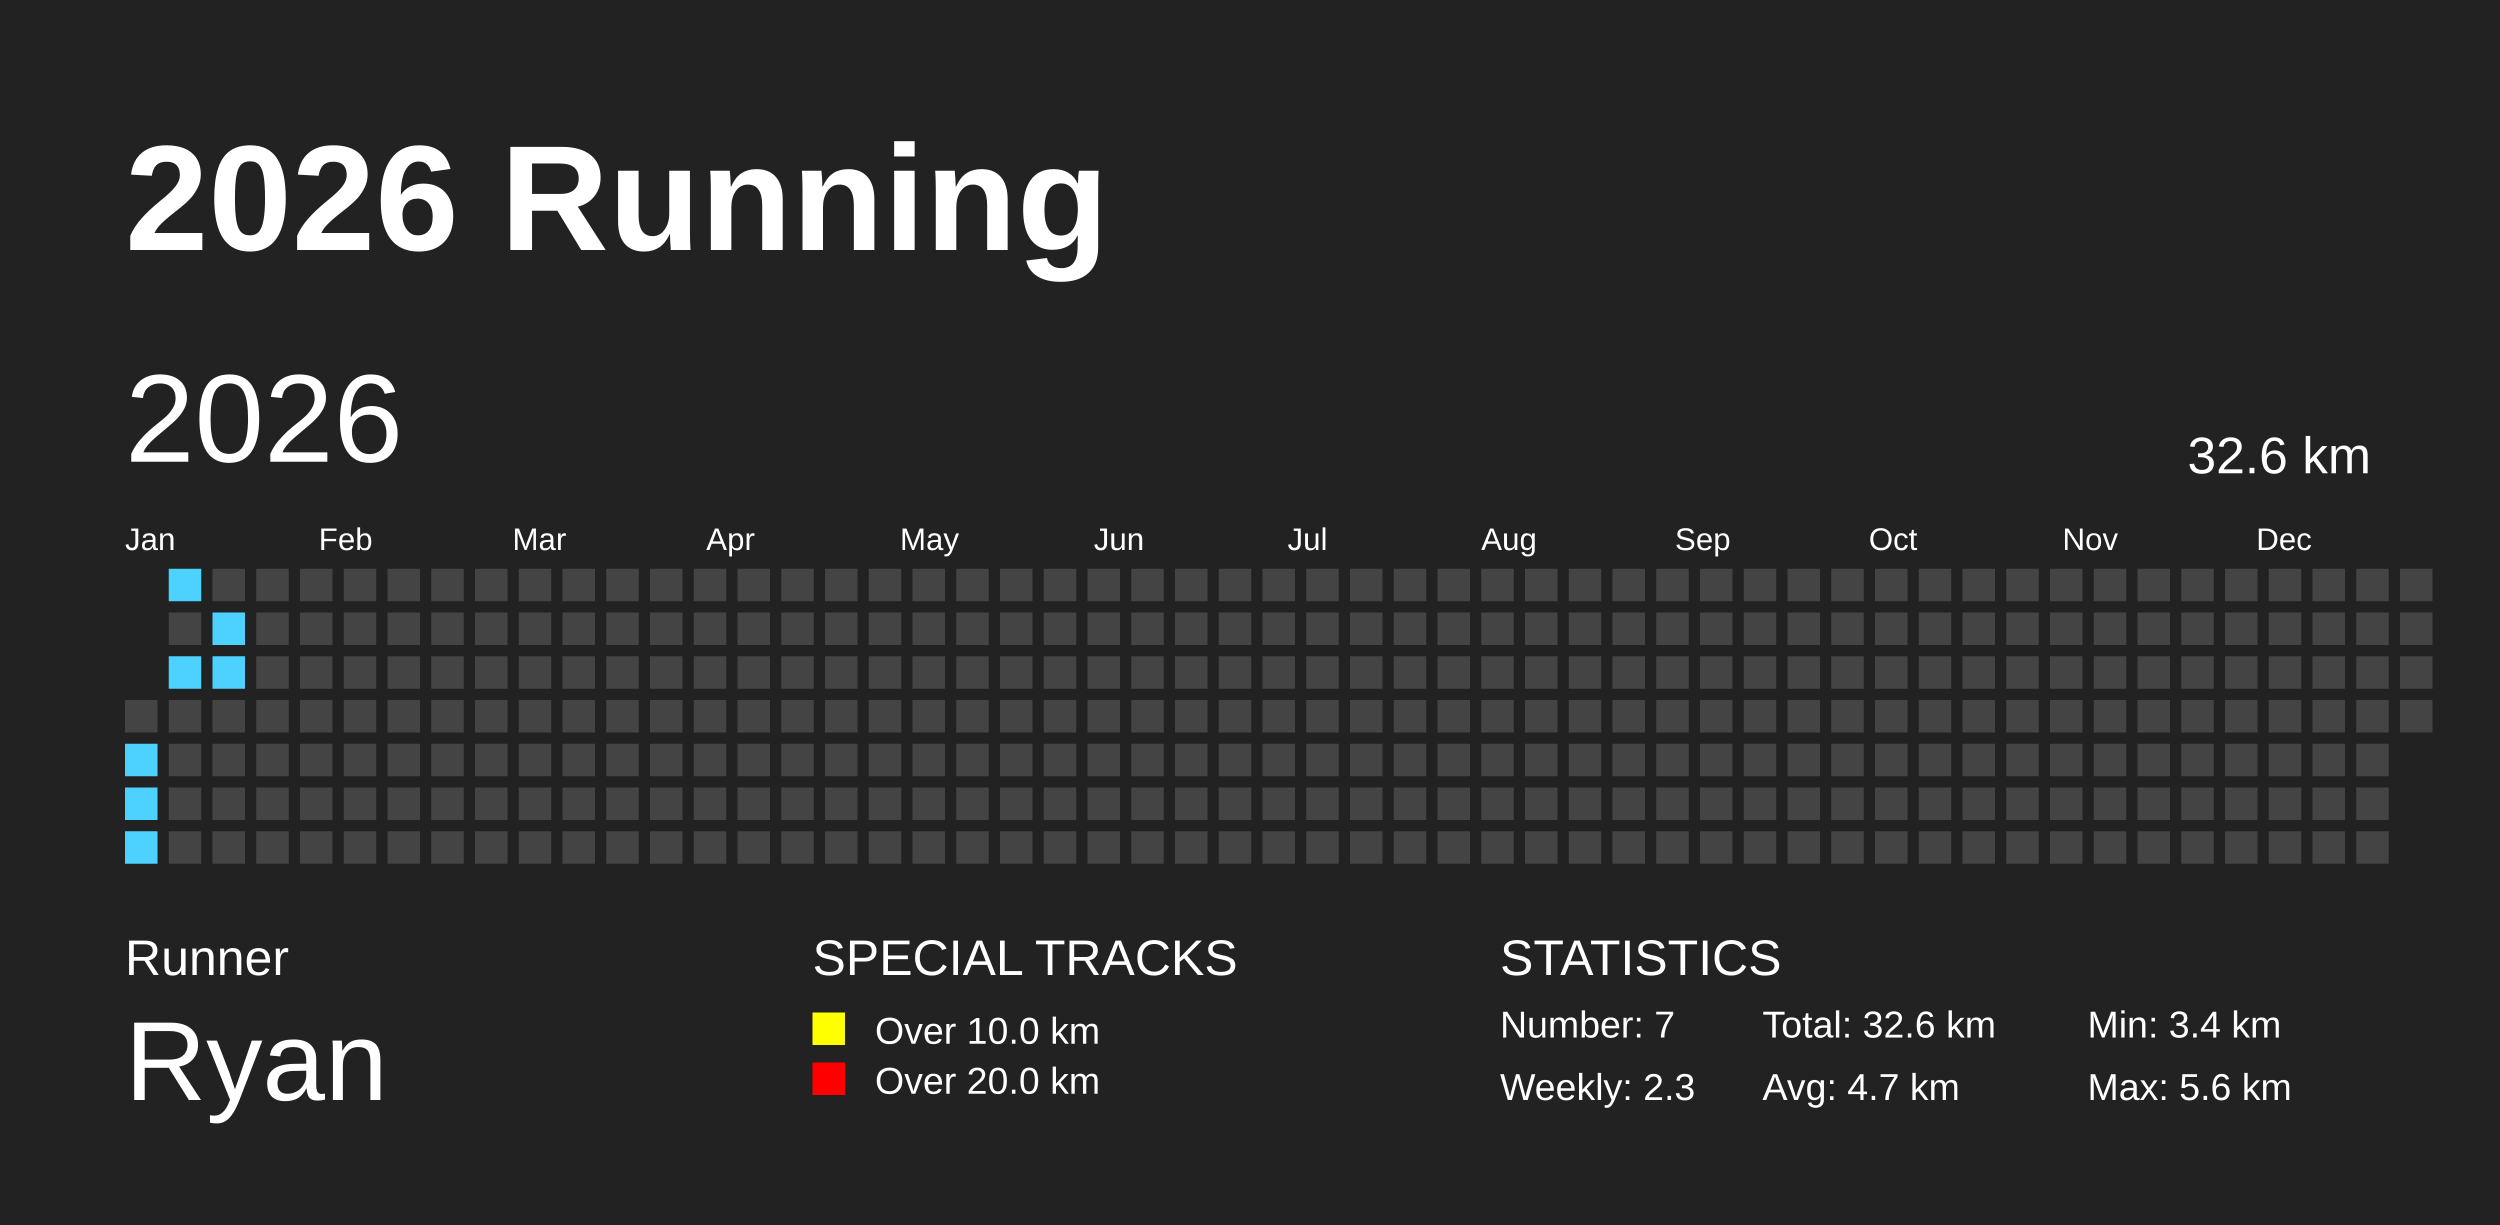
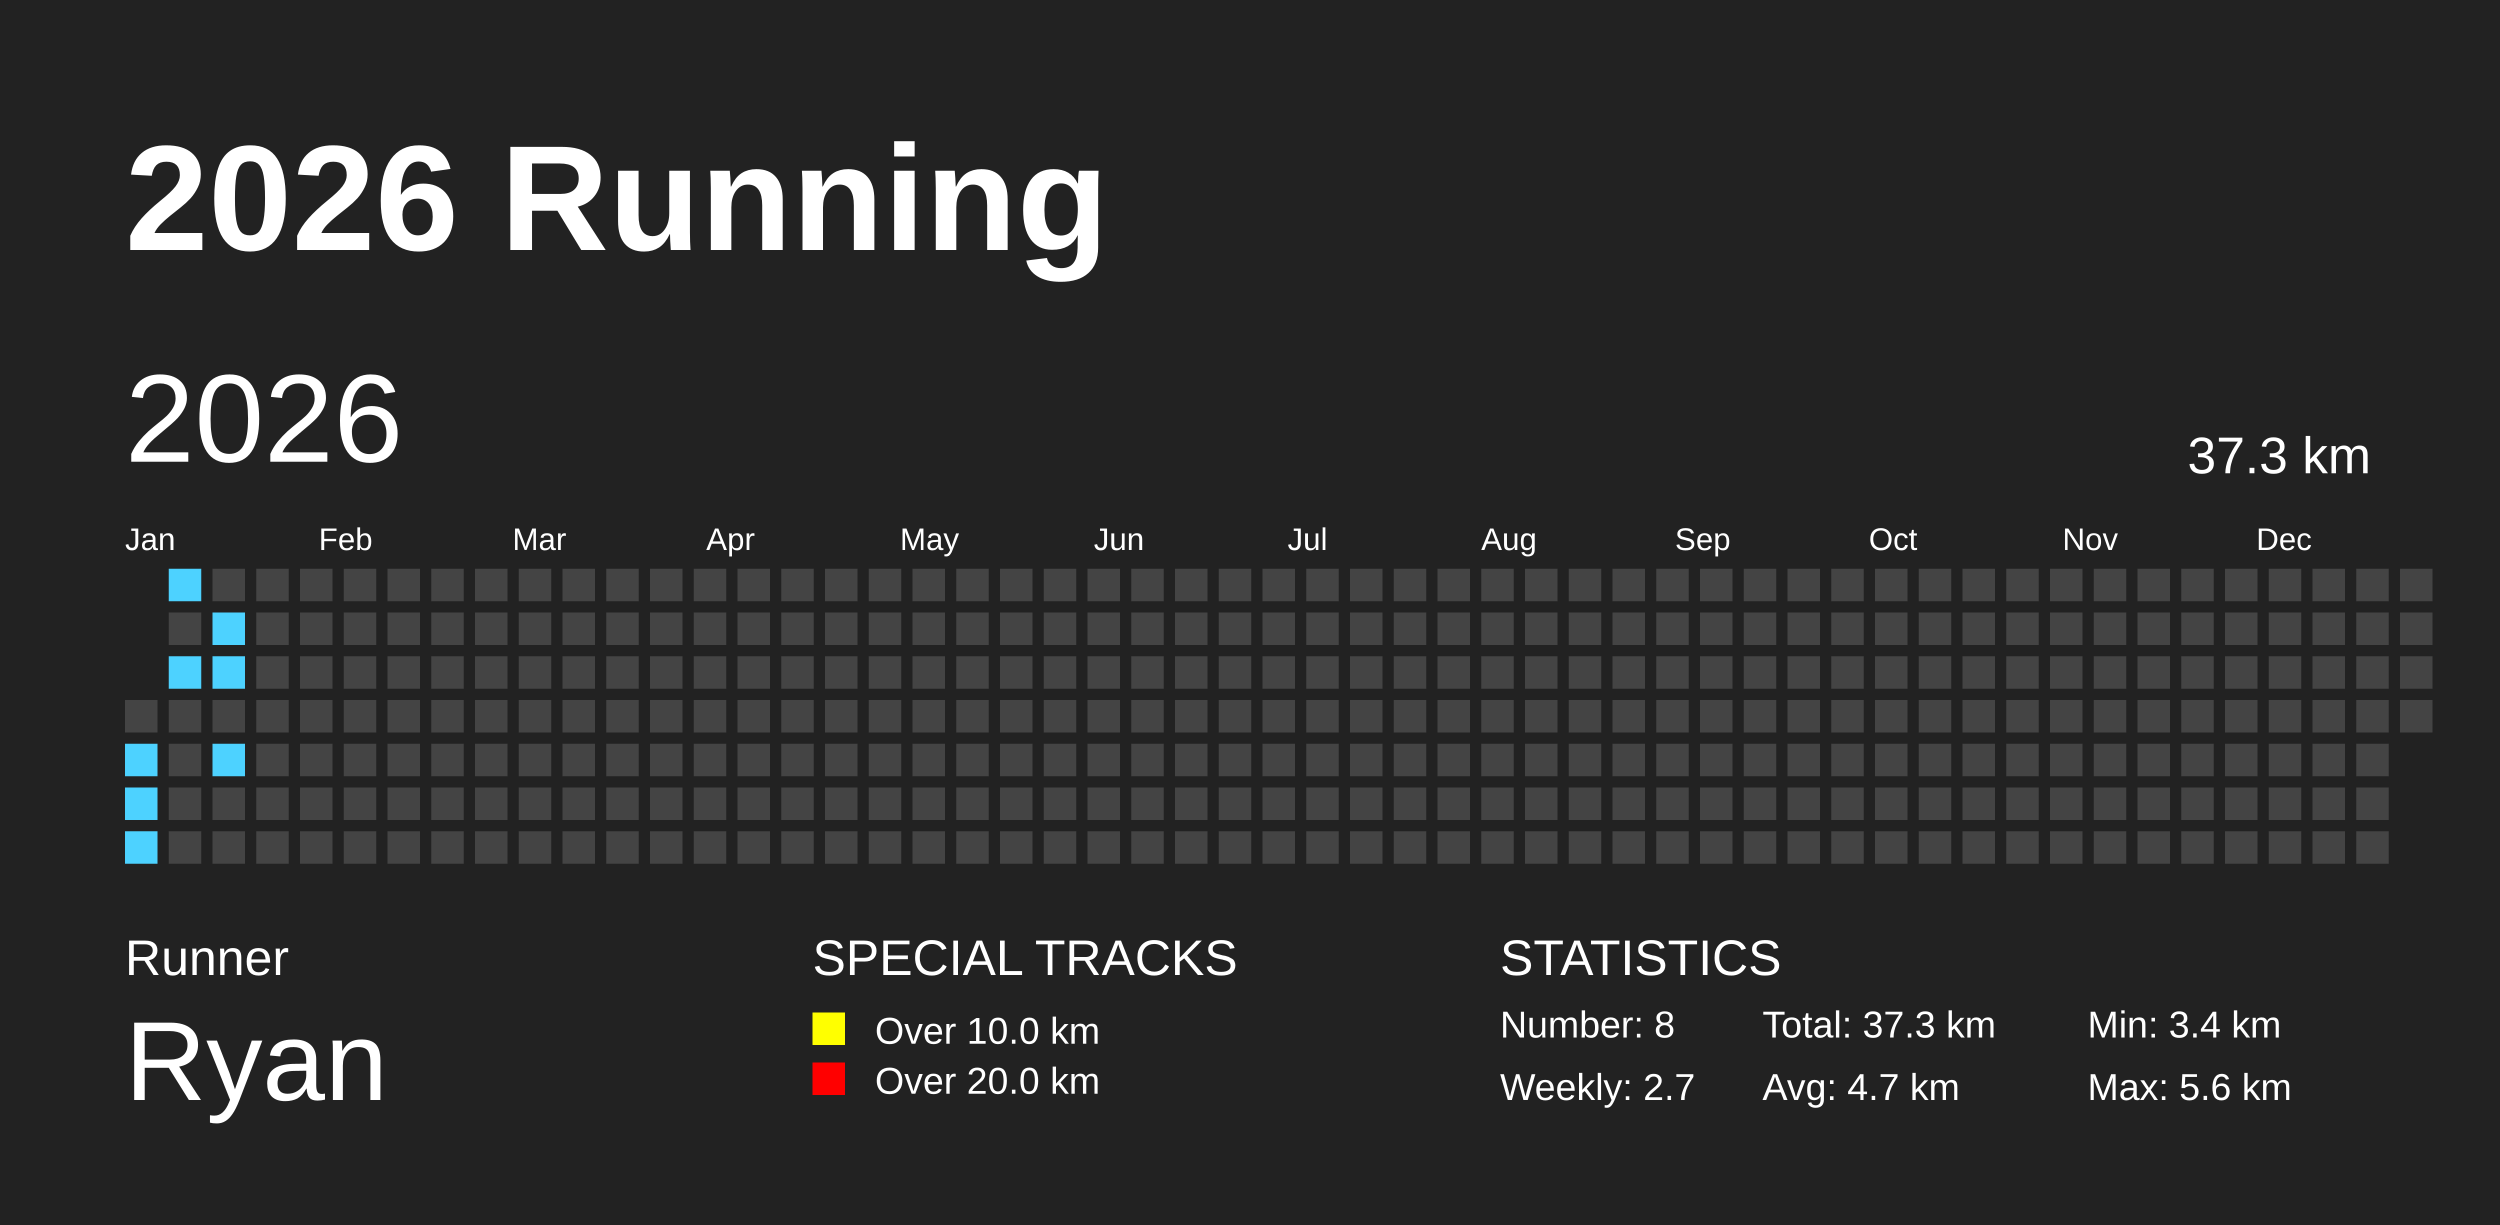
<svg xmlns="http://www.w3.org/2000/svg" baseProfile="full" height="98mm" version="1.1" viewBox="0,0,200,98" width="200mm">
  <defs />
  <rect fill="#222222" height="98" width="200" x="0" y="0" />
  <text fill="#FFFFFF" style="font-size:12px; font-family:Arial; font-weight:bold;" x="10" y="20">2026 Running</text>
  <text fill="#FFFFFF" style="font-size:4px; font-family:Arial" x="10" y="78">Runner</text>
  <text fill="#FFFFFF" style="font-size:9px; font-family:Arial" x="10" y="88">Ryan</text>
  <text fill="#FFFFFF" style="font-size:4px; font-family:Arial" x="65" y="78">SPECIAL TRACKS</text>
  <rect fill="yellow" height="2.6" width="2.6" x="65" y="81" />
  <text fill="#FFFFFF" style="font-size:3px; font-family:Arial" x="70" y="83.5">Over 10.0 km</text>
  <rect fill="red" height="2.6" width="2.6" x="65" y="85" />
  <text fill="#FFFFFF" style="font-size:3px; font-family:Arial" x="70" y="87.5">Over 20.0 km</text>
  <text fill="#FFFFFF" style="font-size:4px; font-family:Arial" x="120" y="78">STATISTICS</text>
-   <text fill="#FFFFFF" style="font-size:3px; font-family:Arial" x="120" y="83">Number: 7</text>
-   <text fill="#FFFFFF" style="font-size:3px; font-family:Arial" x="120" y="88">Weekly: 2.3</text>
-   <text fill="#FFFFFF" style="font-size:3px; font-family:Arial" x="141" y="83">Total: 32.6 km</text>
+   <text fill="#FFFFFF" style="font-size:3px; font-family:Arial" x="120" y="83">Number: 8</text>
+   <text fill="#FFFFFF" style="font-size:3px; font-family:Arial" x="120" y="88">Weekly: 2.7</text>
+   <text fill="#FFFFFF" style="font-size:3px; font-family:Arial" x="141" y="83">Total: 37.3 km</text>
  <text fill="#FFFFFF" style="font-size:3px; font-family:Arial" x="141" y="88">Avg: 4.7 km</text>
  <text fill="#FFFFFF" style="font-size:3px; font-family:Arial" x="167" y="83">Min: 3.4 km</text>
  <text fill="#FFFFFF" style="font-size:3px; font-family:Arial" x="167" y="88">Max: 5.6 km</text>
  <text dominant-baseline="hanging" fill="#FFFFFF" style="font-size:10.0px; font-family:Arial;" x="10" y="30">2026</text>
-   <text dominant-baseline="hanging" fill="#FFFFFF" style="font-size:4.125px; font-family:Arial;" x="175" y="35">32.6 km</text>
+   <text dominant-baseline="hanging" fill="#FFFFFF" style="font-size:4.125px; font-family:Arial;" x="175" y="35">37.3 km</text>
  <text fill="#FFFFFF" style="font-size:2.5px; font-family:Arial" x="10.0" y="44">Jan</text>
  <text fill="#FFFFFF" style="font-size:2.5px; font-family:Arial" x="25.5" y="44">Feb</text>
  <text fill="#FFFFFF" style="font-size:2.5px; font-family:Arial" x="41.0" y="44">Mar</text>
  <text fill="#FFFFFF" style="font-size:2.5px; font-family:Arial" x="56.5" y="44">Apr</text>
  <text fill="#FFFFFF" style="font-size:2.5px; font-family:Arial" x="72.0" y="44">May</text>
  <text fill="#FFFFFF" style="font-size:2.5px; font-family:Arial" x="87.5" y="44">Jun</text>
  <text fill="#FFFFFF" style="font-size:2.5px; font-family:Arial" x="103.0" y="44">Jul</text>
  <text fill="#FFFFFF" style="font-size:2.5px; font-family:Arial" x="118.5" y="44">Aug</text>
  <text fill="#FFFFFF" style="font-size:2.5px; font-family:Arial" x="134.0" y="44">Sep</text>
  <text fill="#FFFFFF" style="font-size:2.5px; font-family:Arial" x="149.5" y="44">Oct</text>
  <text fill="#FFFFFF" style="font-size:2.5px; font-family:Arial" x="165.0" y="44">Nov</text>
  <text fill="#FFFFFF" style="font-size:2.5px; font-family:Arial" x="180.5" y="44">Dec</text>
  <rect fill="#444444" height="2.6" width="2.6" x="10.0" y="56.0" />
  <rect fill="#4DD2FF" height="2.6" width="2.6" x="10.0" y="59.5" />
  <rect fill="#4DD2FF" height="2.6" width="2.6" x="10.0" y="63.0" />
  <rect fill="#4DD2FF" height="2.6" width="2.6" x="10.0" y="66.5" />
  <rect fill="#4DD2FF" height="2.6" width="2.6" x="13.5" y="45.5" />
  <rect fill="#444444" height="2.6" width="2.6" x="13.5" y="49.0" />
  <rect fill="#4DD2FF" height="2.6" width="2.6" x="13.5" y="52.5" />
  <rect fill="#444444" height="2.6" width="2.6" x="13.5" y="56.0" />
  <rect fill="#444444" height="2.6" width="2.6" x="13.5" y="59.5" />
  <rect fill="#444444" height="2.6" width="2.6" x="13.5" y="63.0" />
  <rect fill="#444444" height="2.6" width="2.6" x="13.5" y="66.5" />
  <rect fill="#444444" height="2.6" width="2.6" x="17.0" y="45.5" />
  <rect fill="#4DD2FF" height="2.6" width="2.6" x="17.0" y="49.0" />
  <rect fill="#4DD2FF" height="2.6" width="2.6" x="17.0" y="52.5" />
  <rect fill="#444444" height="2.6" width="2.6" x="17.0" y="56.0" />
-   <rect fill="#444444" height="2.6" width="2.6" x="17.0" y="59.5" />
+   <rect fill="#4DD2FF" height="2.6" width="2.6" x="17.0" y="59.5" />
  <rect fill="#444444" height="2.6" width="2.6" x="17.0" y="63.0" />
  <rect fill="#444444" height="2.6" width="2.6" x="17.0" y="66.5" />
  <rect fill="#444444" height="2.6" width="2.6" x="20.5" y="45.5" />
  <rect fill="#444444" height="2.6" width="2.6" x="20.5" y="49.0" />
  <rect fill="#444444" height="2.6" width="2.6" x="20.5" y="52.5" />
  <rect fill="#444444" height="2.6" width="2.6" x="20.5" y="56.0" />
  <rect fill="#444444" height="2.6" width="2.6" x="20.5" y="59.5" />
  <rect fill="#444444" height="2.6" width="2.6" x="20.5" y="63.0" />
  <rect fill="#444444" height="2.6" width="2.6" x="20.5" y="66.5" />
  <rect fill="#444444" height="2.6" width="2.6" x="24.0" y="45.5" />
  <rect fill="#444444" height="2.6" width="2.6" x="24.0" y="49.0" />
  <rect fill="#444444" height="2.6" width="2.6" x="24.0" y="52.5" />
  <rect fill="#444444" height="2.6" width="2.6" x="24.0" y="56.0" />
  <rect fill="#444444" height="2.6" width="2.6" x="24.0" y="59.5" />
  <rect fill="#444444" height="2.6" width="2.6" x="24.0" y="63.0" />
  <rect fill="#444444" height="2.6" width="2.6" x="24.0" y="66.5" />
  <rect fill="#444444" height="2.6" width="2.6" x="27.5" y="45.5" />
  <rect fill="#444444" height="2.6" width="2.6" x="27.5" y="49.0" />
  <rect fill="#444444" height="2.6" width="2.6" x="27.5" y="52.5" />
  <rect fill="#444444" height="2.6" width="2.6" x="27.5" y="56.0" />
  <rect fill="#444444" height="2.6" width="2.6" x="27.5" y="59.5" />
  <rect fill="#444444" height="2.6" width="2.6" x="27.5" y="63.0" />
  <rect fill="#444444" height="2.6" width="2.6" x="27.5" y="66.5" />
  <rect fill="#444444" height="2.6" width="2.6" x="31.0" y="45.5" />
  <rect fill="#444444" height="2.6" width="2.6" x="31.0" y="49.0" />
  <rect fill="#444444" height="2.6" width="2.6" x="31.0" y="52.5" />
  <rect fill="#444444" height="2.6" width="2.6" x="31.0" y="56.0" />
  <rect fill="#444444" height="2.6" width="2.6" x="31.0" y="59.5" />
  <rect fill="#444444" height="2.6" width="2.6" x="31.0" y="63.0" />
  <rect fill="#444444" height="2.6" width="2.6" x="31.0" y="66.5" />
  <rect fill="#444444" height="2.6" width="2.6" x="34.5" y="45.5" />
  <rect fill="#444444" height="2.6" width="2.6" x="34.5" y="49.0" />
  <rect fill="#444444" height="2.6" width="2.6" x="34.5" y="52.5" />
  <rect fill="#444444" height="2.6" width="2.6" x="34.5" y="56.0" />
  <rect fill="#444444" height="2.6" width="2.6" x="34.5" y="59.5" />
  <rect fill="#444444" height="2.6" width="2.6" x="34.5" y="63.0" />
  <rect fill="#444444" height="2.6" width="2.6" x="34.5" y="66.5" />
  <rect fill="#444444" height="2.6" width="2.6" x="38.0" y="45.5" />
  <rect fill="#444444" height="2.6" width="2.6" x="38.0" y="49.0" />
  <rect fill="#444444" height="2.6" width="2.6" x="38.0" y="52.5" />
  <rect fill="#444444" height="2.6" width="2.6" x="38.0" y="56.0" />
  <rect fill="#444444" height="2.6" width="2.6" x="38.0" y="59.5" />
  <rect fill="#444444" height="2.6" width="2.6" x="38.0" y="63.0" />
  <rect fill="#444444" height="2.6" width="2.6" x="38.0" y="66.5" />
  <rect fill="#444444" height="2.6" width="2.6" x="41.5" y="45.5" />
  <rect fill="#444444" height="2.6" width="2.6" x="41.5" y="49.0" />
  <rect fill="#444444" height="2.6" width="2.6" x="41.5" y="52.5" />
  <rect fill="#444444" height="2.6" width="2.6" x="41.5" y="56.0" />
  <rect fill="#444444" height="2.6" width="2.6" x="41.5" y="59.5" />
  <rect fill="#444444" height="2.6" width="2.6" x="41.5" y="63.0" />
  <rect fill="#444444" height="2.6" width="2.6" x="41.5" y="66.5" />
  <rect fill="#444444" height="2.6" width="2.6" x="45.0" y="45.5" />
  <rect fill="#444444" height="2.6" width="2.6" x="45.0" y="49.0" />
  <rect fill="#444444" height="2.6" width="2.6" x="45.0" y="52.5" />
  <rect fill="#444444" height="2.6" width="2.6" x="45.0" y="56.0" />
  <rect fill="#444444" height="2.6" width="2.6" x="45.0" y="59.5" />
  <rect fill="#444444" height="2.6" width="2.6" x="45.0" y="63.0" />
  <rect fill="#444444" height="2.6" width="2.6" x="45.0" y="66.5" />
  <rect fill="#444444" height="2.6" width="2.6" x="48.5" y="45.5" />
  <rect fill="#444444" height="2.6" width="2.6" x="48.5" y="49.0" />
  <rect fill="#444444" height="2.6" width="2.6" x="48.5" y="52.5" />
  <rect fill="#444444" height="2.6" width="2.6" x="48.5" y="56.0" />
  <rect fill="#444444" height="2.6" width="2.6" x="48.5" y="59.5" />
  <rect fill="#444444" height="2.6" width="2.6" x="48.5" y="63.0" />
  <rect fill="#444444" height="2.6" width="2.6" x="48.5" y="66.5" />
  <rect fill="#444444" height="2.6" width="2.6" x="52.0" y="45.5" />
  <rect fill="#444444" height="2.6" width="2.6" x="52.0" y="49.0" />
  <rect fill="#444444" height="2.6" width="2.6" x="52.0" y="52.5" />
  <rect fill="#444444" height="2.6" width="2.6" x="52.0" y="56.0" />
  <rect fill="#444444" height="2.6" width="2.6" x="52.0" y="59.5" />
  <rect fill="#444444" height="2.6" width="2.6" x="52.0" y="63.0" />
  <rect fill="#444444" height="2.6" width="2.6" x="52.0" y="66.5" />
  <rect fill="#444444" height="2.6" width="2.6" x="55.5" y="45.5" />
  <rect fill="#444444" height="2.6" width="2.6" x="55.5" y="49.0" />
  <rect fill="#444444" height="2.6" width="2.6" x="55.5" y="52.5" />
  <rect fill="#444444" height="2.6" width="2.6" x="55.5" y="56.0" />
  <rect fill="#444444" height="2.6" width="2.6" x="55.5" y="59.5" />
  <rect fill="#444444" height="2.6" width="2.6" x="55.5" y="63.0" />
  <rect fill="#444444" height="2.6" width="2.6" x="55.5" y="66.5" />
  <rect fill="#444444" height="2.6" width="2.6" x="59.0" y="45.5" />
  <rect fill="#444444" height="2.6" width="2.6" x="59.0" y="49.0" />
  <rect fill="#444444" height="2.6" width="2.6" x="59.0" y="52.5" />
  <rect fill="#444444" height="2.6" width="2.6" x="59.0" y="56.0" />
  <rect fill="#444444" height="2.6" width="2.6" x="59.0" y="59.5" />
  <rect fill="#444444" height="2.6" width="2.6" x="59.0" y="63.0" />
  <rect fill="#444444" height="2.6" width="2.6" x="59.0" y="66.5" />
  <rect fill="#444444" height="2.6" width="2.6" x="62.5" y="45.5" />
  <rect fill="#444444" height="2.6" width="2.6" x="62.5" y="49.0" />
  <rect fill="#444444" height="2.6" width="2.6" x="62.5" y="52.5" />
  <rect fill="#444444" height="2.6" width="2.6" x="62.5" y="56.0" />
  <rect fill="#444444" height="2.6" width="2.6" x="62.5" y="59.5" />
  <rect fill="#444444" height="2.6" width="2.6" x="62.5" y="63.0" />
  <rect fill="#444444" height="2.6" width="2.6" x="62.5" y="66.5" />
  <rect fill="#444444" height="2.6" width="2.6" x="66.0" y="45.5" />
  <rect fill="#444444" height="2.6" width="2.6" x="66.0" y="49.0" />
  <rect fill="#444444" height="2.6" width="2.6" x="66.0" y="52.5" />
  <rect fill="#444444" height="2.6" width="2.6" x="66.0" y="56.0" />
  <rect fill="#444444" height="2.6" width="2.6" x="66.0" y="59.5" />
  <rect fill="#444444" height="2.6" width="2.6" x="66.0" y="63.0" />
  <rect fill="#444444" height="2.6" width="2.6" x="66.0" y="66.5" />
  <rect fill="#444444" height="2.6" width="2.6" x="69.5" y="45.5" />
  <rect fill="#444444" height="2.6" width="2.6" x="69.5" y="49.0" />
  <rect fill="#444444" height="2.6" width="2.6" x="69.5" y="52.5" />
  <rect fill="#444444" height="2.6" width="2.6" x="69.5" y="56.0" />
  <rect fill="#444444" height="2.6" width="2.6" x="69.5" y="59.5" />
  <rect fill="#444444" height="2.6" width="2.6" x="69.5" y="63.0" />
  <rect fill="#444444" height="2.6" width="2.6" x="69.5" y="66.5" />
  <rect fill="#444444" height="2.6" width="2.6" x="73.0" y="45.5" />
  <rect fill="#444444" height="2.6" width="2.6" x="73.0" y="49.0" />
  <rect fill="#444444" height="2.6" width="2.6" x="73.0" y="52.5" />
  <rect fill="#444444" height="2.6" width="2.6" x="73.0" y="56.0" />
  <rect fill="#444444" height="2.6" width="2.6" x="73.0" y="59.5" />
  <rect fill="#444444" height="2.6" width="2.6" x="73.0" y="63.0" />
  <rect fill="#444444" height="2.6" width="2.6" x="73.0" y="66.5" />
  <rect fill="#444444" height="2.6" width="2.6" x="76.5" y="45.5" />
  <rect fill="#444444" height="2.6" width="2.6" x="76.5" y="49.0" />
  <rect fill="#444444" height="2.6" width="2.6" x="76.5" y="52.5" />
  <rect fill="#444444" height="2.6" width="2.6" x="76.5" y="56.0" />
  <rect fill="#444444" height="2.6" width="2.6" x="76.5" y="59.5" />
  <rect fill="#444444" height="2.6" width="2.6" x="76.5" y="63.0" />
  <rect fill="#444444" height="2.6" width="2.6" x="76.5" y="66.5" />
  <rect fill="#444444" height="2.6" width="2.6" x="80.0" y="45.5" />
  <rect fill="#444444" height="2.6" width="2.6" x="80.0" y="49.0" />
  <rect fill="#444444" height="2.6" width="2.6" x="80.0" y="52.5" />
  <rect fill="#444444" height="2.6" width="2.6" x="80.0" y="56.0" />
  <rect fill="#444444" height="2.6" width="2.6" x="80.0" y="59.5" />
  <rect fill="#444444" height="2.6" width="2.6" x="80.0" y="63.0" />
  <rect fill="#444444" height="2.6" width="2.6" x="80.0" y="66.5" />
  <rect fill="#444444" height="2.6" width="2.6" x="83.5" y="45.5" />
  <rect fill="#444444" height="2.6" width="2.6" x="83.5" y="49.0" />
  <rect fill="#444444" height="2.6" width="2.6" x="83.5" y="52.5" />
  <rect fill="#444444" height="2.6" width="2.6" x="83.5" y="56.0" />
  <rect fill="#444444" height="2.6" width="2.6" x="83.5" y="59.5" />
  <rect fill="#444444" height="2.6" width="2.6" x="83.5" y="63.0" />
  <rect fill="#444444" height="2.6" width="2.6" x="83.5" y="66.5" />
  <rect fill="#444444" height="2.6" width="2.6" x="87.0" y="45.5" />
  <rect fill="#444444" height="2.6" width="2.6" x="87.0" y="49.0" />
  <rect fill="#444444" height="2.6" width="2.6" x="87.0" y="52.5" />
  <rect fill="#444444" height="2.6" width="2.6" x="87.0" y="56.0" />
  <rect fill="#444444" height="2.6" width="2.6" x="87.0" y="59.5" />
  <rect fill="#444444" height="2.6" width="2.6" x="87.0" y="63.0" />
  <rect fill="#444444" height="2.6" width="2.6" x="87.0" y="66.5" />
  <rect fill="#444444" height="2.6" width="2.6" x="90.5" y="45.5" />
  <rect fill="#444444" height="2.6" width="2.6" x="90.5" y="49.0" />
  <rect fill="#444444" height="2.6" width="2.6" x="90.5" y="52.5" />
  <rect fill="#444444" height="2.6" width="2.6" x="90.5" y="56.0" />
  <rect fill="#444444" height="2.6" width="2.6" x="90.5" y="59.5" />
  <rect fill="#444444" height="2.6" width="2.6" x="90.5" y="63.0" />
  <rect fill="#444444" height="2.6" width="2.6" x="90.5" y="66.5" />
  <rect fill="#444444" height="2.6" width="2.6" x="94.0" y="45.5" />
  <rect fill="#444444" height="2.6" width="2.6" x="94.0" y="49.0" />
  <rect fill="#444444" height="2.6" width="2.6" x="94.0" y="52.5" />
  <rect fill="#444444" height="2.6" width="2.6" x="94.0" y="56.0" />
  <rect fill="#444444" height="2.6" width="2.6" x="94.0" y="59.5" />
  <rect fill="#444444" height="2.6" width="2.6" x="94.0" y="63.0" />
  <rect fill="#444444" height="2.6" width="2.6" x="94.0" y="66.5" />
  <rect fill="#444444" height="2.6" width="2.6" x="97.5" y="45.5" />
  <rect fill="#444444" height="2.6" width="2.6" x="97.5" y="49.0" />
  <rect fill="#444444" height="2.6" width="2.6" x="97.5" y="52.5" />
  <rect fill="#444444" height="2.6" width="2.6" x="97.5" y="56.0" />
  <rect fill="#444444" height="2.6" width="2.6" x="97.5" y="59.5" />
  <rect fill="#444444" height="2.6" width="2.6" x="97.5" y="63.0" />
  <rect fill="#444444" height="2.6" width="2.6" x="97.5" y="66.5" />
  <rect fill="#444444" height="2.6" width="2.6" x="101.0" y="45.5" />
  <rect fill="#444444" height="2.6" width="2.6" x="101.0" y="49.0" />
  <rect fill="#444444" height="2.6" width="2.6" x="101.0" y="52.5" />
  <rect fill="#444444" height="2.6" width="2.6" x="101.0" y="56.0" />
  <rect fill="#444444" height="2.6" width="2.6" x="101.0" y="59.5" />
  <rect fill="#444444" height="2.6" width="2.6" x="101.0" y="63.0" />
  <rect fill="#444444" height="2.6" width="2.6" x="101.0" y="66.5" />
  <rect fill="#444444" height="2.6" width="2.6" x="104.5" y="45.5" />
  <rect fill="#444444" height="2.6" width="2.6" x="104.5" y="49.0" />
  <rect fill="#444444" height="2.6" width="2.6" x="104.5" y="52.5" />
  <rect fill="#444444" height="2.6" width="2.6" x="104.5" y="56.0" />
  <rect fill="#444444" height="2.6" width="2.6" x="104.5" y="59.5" />
  <rect fill="#444444" height="2.6" width="2.6" x="104.5" y="63.0" />
  <rect fill="#444444" height="2.6" width="2.6" x="104.5" y="66.5" />
  <rect fill="#444444" height="2.6" width="2.6" x="108.0" y="45.5" />
  <rect fill="#444444" height="2.6" width="2.6" x="108.0" y="49.0" />
  <rect fill="#444444" height="2.6" width="2.6" x="108.0" y="52.5" />
  <rect fill="#444444" height="2.6" width="2.6" x="108.0" y="56.0" />
  <rect fill="#444444" height="2.6" width="2.6" x="108.0" y="59.5" />
  <rect fill="#444444" height="2.6" width="2.6" x="108.0" y="63.0" />
  <rect fill="#444444" height="2.6" width="2.6" x="108.0" y="66.5" />
  <rect fill="#444444" height="2.6" width="2.6" x="111.5" y="45.5" />
  <rect fill="#444444" height="2.6" width="2.6" x="111.5" y="49.0" />
  <rect fill="#444444" height="2.6" width="2.6" x="111.5" y="52.5" />
  <rect fill="#444444" height="2.6" width="2.6" x="111.5" y="56.0" />
  <rect fill="#444444" height="2.6" width="2.6" x="111.5" y="59.5" />
  <rect fill="#444444" height="2.6" width="2.6" x="111.5" y="63.0" />
  <rect fill="#444444" height="2.6" width="2.6" x="111.5" y="66.5" />
  <rect fill="#444444" height="2.6" width="2.6" x="115.0" y="45.5" />
  <rect fill="#444444" height="2.6" width="2.6" x="115.0" y="49.0" />
  <rect fill="#444444" height="2.6" width="2.6" x="115.0" y="52.5" />
  <rect fill="#444444" height="2.6" width="2.6" x="115.0" y="56.0" />
  <rect fill="#444444" height="2.6" width="2.6" x="115.0" y="59.5" />
  <rect fill="#444444" height="2.6" width="2.6" x="115.0" y="63.0" />
  <rect fill="#444444" height="2.6" width="2.6" x="115.0" y="66.5" />
  <rect fill="#444444" height="2.6" width="2.6" x="118.5" y="45.5" />
  <rect fill="#444444" height="2.6" width="2.6" x="118.5" y="49.0" />
  <rect fill="#444444" height="2.6" width="2.6" x="118.5" y="52.5" />
  <rect fill="#444444" height="2.6" width="2.6" x="118.5" y="56.0" />
  <rect fill="#444444" height="2.6" width="2.6" x="118.5" y="59.5" />
  <rect fill="#444444" height="2.6" width="2.6" x="118.5" y="63.0" />
  <rect fill="#444444" height="2.6" width="2.6" x="118.5" y="66.5" />
  <rect fill="#444444" height="2.6" width="2.6" x="122.0" y="45.5" />
  <rect fill="#444444" height="2.6" width="2.6" x="122.0" y="49.0" />
  <rect fill="#444444" height="2.6" width="2.6" x="122.0" y="52.5" />
  <rect fill="#444444" height="2.6" width="2.6" x="122.0" y="56.0" />
  <rect fill="#444444" height="2.6" width="2.6" x="122.0" y="59.5" />
  <rect fill="#444444" height="2.6" width="2.6" x="122.0" y="63.0" />
  <rect fill="#444444" height="2.6" width="2.6" x="122.0" y="66.5" />
  <rect fill="#444444" height="2.6" width="2.6" x="125.5" y="45.5" />
  <rect fill="#444444" height="2.6" width="2.6" x="125.5" y="49.0" />
  <rect fill="#444444" height="2.6" width="2.6" x="125.5" y="52.5" />
  <rect fill="#444444" height="2.6" width="2.6" x="125.5" y="56.0" />
  <rect fill="#444444" height="2.6" width="2.6" x="125.5" y="59.5" />
  <rect fill="#444444" height="2.6" width="2.6" x="125.5" y="63.0" />
  <rect fill="#444444" height="2.6" width="2.6" x="125.5" y="66.5" />
  <rect fill="#444444" height="2.6" width="2.6" x="129.0" y="45.5" />
  <rect fill="#444444" height="2.6" width="2.6" x="129.0" y="49.0" />
  <rect fill="#444444" height="2.6" width="2.6" x="129.0" y="52.5" />
  <rect fill="#444444" height="2.6" width="2.6" x="129.0" y="56.0" />
  <rect fill="#444444" height="2.6" width="2.6" x="129.0" y="59.5" />
  <rect fill="#444444" height="2.6" width="2.6" x="129.0" y="63.0" />
  <rect fill="#444444" height="2.6" width="2.6" x="129.0" y="66.5" />
  <rect fill="#444444" height="2.6" width="2.6" x="132.5" y="45.5" />
  <rect fill="#444444" height="2.6" width="2.6" x="132.5" y="49.0" />
  <rect fill="#444444" height="2.6" width="2.6" x="132.5" y="52.5" />
  <rect fill="#444444" height="2.6" width="2.6" x="132.5" y="56.0" />
  <rect fill="#444444" height="2.6" width="2.6" x="132.5" y="59.5" />
  <rect fill="#444444" height="2.6" width="2.6" x="132.5" y="63.0" />
  <rect fill="#444444" height="2.6" width="2.6" x="132.5" y="66.5" />
  <rect fill="#444444" height="2.6" width="2.6" x="136.0" y="45.5" />
  <rect fill="#444444" height="2.6" width="2.6" x="136.0" y="49.0" />
  <rect fill="#444444" height="2.6" width="2.6" x="136.0" y="52.5" />
  <rect fill="#444444" height="2.6" width="2.6" x="136.0" y="56.0" />
  <rect fill="#444444" height="2.6" width="2.6" x="136.0" y="59.5" />
  <rect fill="#444444" height="2.6" width="2.6" x="136.0" y="63.0" />
  <rect fill="#444444" height="2.6" width="2.6" x="136.0" y="66.5" />
  <rect fill="#444444" height="2.6" width="2.6" x="139.5" y="45.5" />
  <rect fill="#444444" height="2.6" width="2.6" x="139.5" y="49.0" />
  <rect fill="#444444" height="2.6" width="2.6" x="139.5" y="52.5" />
  <rect fill="#444444" height="2.6" width="2.6" x="139.5" y="56.0" />
  <rect fill="#444444" height="2.6" width="2.6" x="139.5" y="59.5" />
  <rect fill="#444444" height="2.6" width="2.6" x="139.5" y="63.0" />
  <rect fill="#444444" height="2.6" width="2.6" x="139.5" y="66.5" />
  <rect fill="#444444" height="2.6" width="2.6" x="143.0" y="45.5" />
  <rect fill="#444444" height="2.6" width="2.6" x="143.0" y="49.0" />
  <rect fill="#444444" height="2.6" width="2.6" x="143.0" y="52.5" />
  <rect fill="#444444" height="2.6" width="2.6" x="143.0" y="56.0" />
  <rect fill="#444444" height="2.6" width="2.6" x="143.0" y="59.5" />
  <rect fill="#444444" height="2.6" width="2.6" x="143.0" y="63.0" />
  <rect fill="#444444" height="2.6" width="2.6" x="143.0" y="66.5" />
  <rect fill="#444444" height="2.6" width="2.6" x="146.5" y="45.5" />
  <rect fill="#444444" height="2.6" width="2.6" x="146.5" y="49.0" />
  <rect fill="#444444" height="2.6" width="2.6" x="146.5" y="52.5" />
  <rect fill="#444444" height="2.6" width="2.6" x="146.5" y="56.0" />
  <rect fill="#444444" height="2.6" width="2.6" x="146.5" y="59.5" />
  <rect fill="#444444" height="2.6" width="2.6" x="146.5" y="63.0" />
  <rect fill="#444444" height="2.6" width="2.6" x="146.5" y="66.5" />
  <rect fill="#444444" height="2.6" width="2.6" x="150.0" y="45.5" />
  <rect fill="#444444" height="2.6" width="2.6" x="150.0" y="49.0" />
  <rect fill="#444444" height="2.6" width="2.6" x="150.0" y="52.5" />
  <rect fill="#444444" height="2.6" width="2.6" x="150.0" y="56.0" />
  <rect fill="#444444" height="2.6" width="2.6" x="150.0" y="59.5" />
  <rect fill="#444444" height="2.6" width="2.6" x="150.0" y="63.0" />
  <rect fill="#444444" height="2.6" width="2.6" x="150.0" y="66.5" />
  <rect fill="#444444" height="2.6" width="2.6" x="153.5" y="45.5" />
  <rect fill="#444444" height="2.6" width="2.6" x="153.5" y="49.0" />
  <rect fill="#444444" height="2.6" width="2.6" x="153.5" y="52.5" />
  <rect fill="#444444" height="2.6" width="2.6" x="153.5" y="56.0" />
  <rect fill="#444444" height="2.6" width="2.6" x="153.5" y="59.5" />
  <rect fill="#444444" height="2.6" width="2.6" x="153.5" y="63.0" />
  <rect fill="#444444" height="2.6" width="2.6" x="153.5" y="66.5" />
  <rect fill="#444444" height="2.6" width="2.6" x="157.0" y="45.5" />
  <rect fill="#444444" height="2.6" width="2.6" x="157.0" y="49.0" />
  <rect fill="#444444" height="2.6" width="2.6" x="157.0" y="52.5" />
  <rect fill="#444444" height="2.6" width="2.6" x="157.0" y="56.0" />
  <rect fill="#444444" height="2.6" width="2.6" x="157.0" y="59.5" />
  <rect fill="#444444" height="2.6" width="2.6" x="157.0" y="63.0" />
  <rect fill="#444444" height="2.6" width="2.6" x="157.0" y="66.5" />
  <rect fill="#444444" height="2.6" width="2.6" x="160.5" y="45.5" />
  <rect fill="#444444" height="2.6" width="2.6" x="160.5" y="49.0" />
  <rect fill="#444444" height="2.6" width="2.6" x="160.5" y="52.5" />
  <rect fill="#444444" height="2.6" width="2.6" x="160.5" y="56.0" />
  <rect fill="#444444" height="2.6" width="2.6" x="160.5" y="59.5" />
  <rect fill="#444444" height="2.6" width="2.6" x="160.5" y="63.0" />
  <rect fill="#444444" height="2.6" width="2.6" x="160.5" y="66.5" />
  <rect fill="#444444" height="2.6" width="2.6" x="164.0" y="45.5" />
  <rect fill="#444444" height="2.6" width="2.6" x="164.0" y="49.0" />
  <rect fill="#444444" height="2.6" width="2.6" x="164.0" y="52.5" />
  <rect fill="#444444" height="2.6" width="2.6" x="164.0" y="56.0" />
  <rect fill="#444444" height="2.6" width="2.6" x="164.0" y="59.5" />
  <rect fill="#444444" height="2.6" width="2.6" x="164.0" y="63.0" />
  <rect fill="#444444" height="2.6" width="2.6" x="164.0" y="66.5" />
  <rect fill="#444444" height="2.6" width="2.6" x="167.5" y="45.5" />
  <rect fill="#444444" height="2.6" width="2.6" x="167.5" y="49.0" />
  <rect fill="#444444" height="2.6" width="2.6" x="167.5" y="52.5" />
  <rect fill="#444444" height="2.6" width="2.6" x="167.5" y="56.0" />
  <rect fill="#444444" height="2.6" width="2.6" x="167.5" y="59.5" />
  <rect fill="#444444" height="2.6" width="2.6" x="167.5" y="63.0" />
  <rect fill="#444444" height="2.6" width="2.6" x="167.5" y="66.5" />
  <rect fill="#444444" height="2.6" width="2.6" x="171.0" y="45.5" />
  <rect fill="#444444" height="2.6" width="2.6" x="171.0" y="49.0" />
  <rect fill="#444444" height="2.6" width="2.6" x="171.0" y="52.5" />
  <rect fill="#444444" height="2.6" width="2.6" x="171.0" y="56.0" />
  <rect fill="#444444" height="2.6" width="2.6" x="171.0" y="59.5" />
  <rect fill="#444444" height="2.6" width="2.6" x="171.0" y="63.0" />
  <rect fill="#444444" height="2.6" width="2.6" x="171.0" y="66.5" />
  <rect fill="#444444" height="2.6" width="2.6" x="174.5" y="45.5" />
  <rect fill="#444444" height="2.6" width="2.6" x="174.5" y="49.0" />
  <rect fill="#444444" height="2.6" width="2.6" x="174.5" y="52.5" />
  <rect fill="#444444" height="2.6" width="2.6" x="174.5" y="56.0" />
  <rect fill="#444444" height="2.6" width="2.6" x="174.5" y="59.5" />
  <rect fill="#444444" height="2.6" width="2.6" x="174.5" y="63.0" />
  <rect fill="#444444" height="2.6" width="2.6" x="174.5" y="66.5" />
  <rect fill="#444444" height="2.6" width="2.6" x="178.0" y="45.5" />
  <rect fill="#444444" height="2.6" width="2.6" x="178.0" y="49.0" />
  <rect fill="#444444" height="2.6" width="2.6" x="178.0" y="52.5" />
  <rect fill="#444444" height="2.6" width="2.6" x="178.0" y="56.0" />
  <rect fill="#444444" height="2.6" width="2.6" x="178.0" y="59.5" />
  <rect fill="#444444" height="2.6" width="2.6" x="178.0" y="63.0" />
  <rect fill="#444444" height="2.6" width="2.6" x="178.0" y="66.5" />
  <rect fill="#444444" height="2.6" width="2.6" x="181.5" y="45.5" />
  <rect fill="#444444" height="2.6" width="2.6" x="181.5" y="49.0" />
  <rect fill="#444444" height="2.6" width="2.6" x="181.5" y="52.5" />
  <rect fill="#444444" height="2.6" width="2.6" x="181.5" y="56.0" />
  <rect fill="#444444" height="2.6" width="2.6" x="181.5" y="59.5" />
  <rect fill="#444444" height="2.6" width="2.6" x="181.5" y="63.0" />
  <rect fill="#444444" height="2.6" width="2.6" x="181.5" y="66.5" />
  <rect fill="#444444" height="2.6" width="2.6" x="185.0" y="45.5" />
  <rect fill="#444444" height="2.6" width="2.6" x="185.0" y="49.0" />
  <rect fill="#444444" height="2.6" width="2.6" x="185.0" y="52.5" />
  <rect fill="#444444" height="2.6" width="2.6" x="185.0" y="56.0" />
  <rect fill="#444444" height="2.6" width="2.6" x="185.0" y="59.5" />
  <rect fill="#444444" height="2.6" width="2.6" x="185.0" y="63.0" />
  <rect fill="#444444" height="2.6" width="2.6" x="185.0" y="66.5" />
  <rect fill="#444444" height="2.6" width="2.6" x="188.5" y="45.5" />
  <rect fill="#444444" height="2.6" width="2.6" x="188.5" y="49.0" />
  <rect fill="#444444" height="2.6" width="2.6" x="188.5" y="52.5" />
  <rect fill="#444444" height="2.6" width="2.6" x="188.5" y="56.0" />
  <rect fill="#444444" height="2.6" width="2.6" x="188.5" y="59.5" />
  <rect fill="#444444" height="2.6" width="2.6" x="188.5" y="63.0" />
  <rect fill="#444444" height="2.6" width="2.6" x="188.5" y="66.5" />
  <rect fill="#444444" height="2.6" width="2.6" x="192.0" y="45.5" />
  <rect fill="#444444" height="2.6" width="2.6" x="192.0" y="49.0" />
  <rect fill="#444444" height="2.6" width="2.6" x="192.0" y="52.5" />
  <rect fill="#444444" height="2.6" width="2.6" x="192.0" y="56.0" />
</svg>
